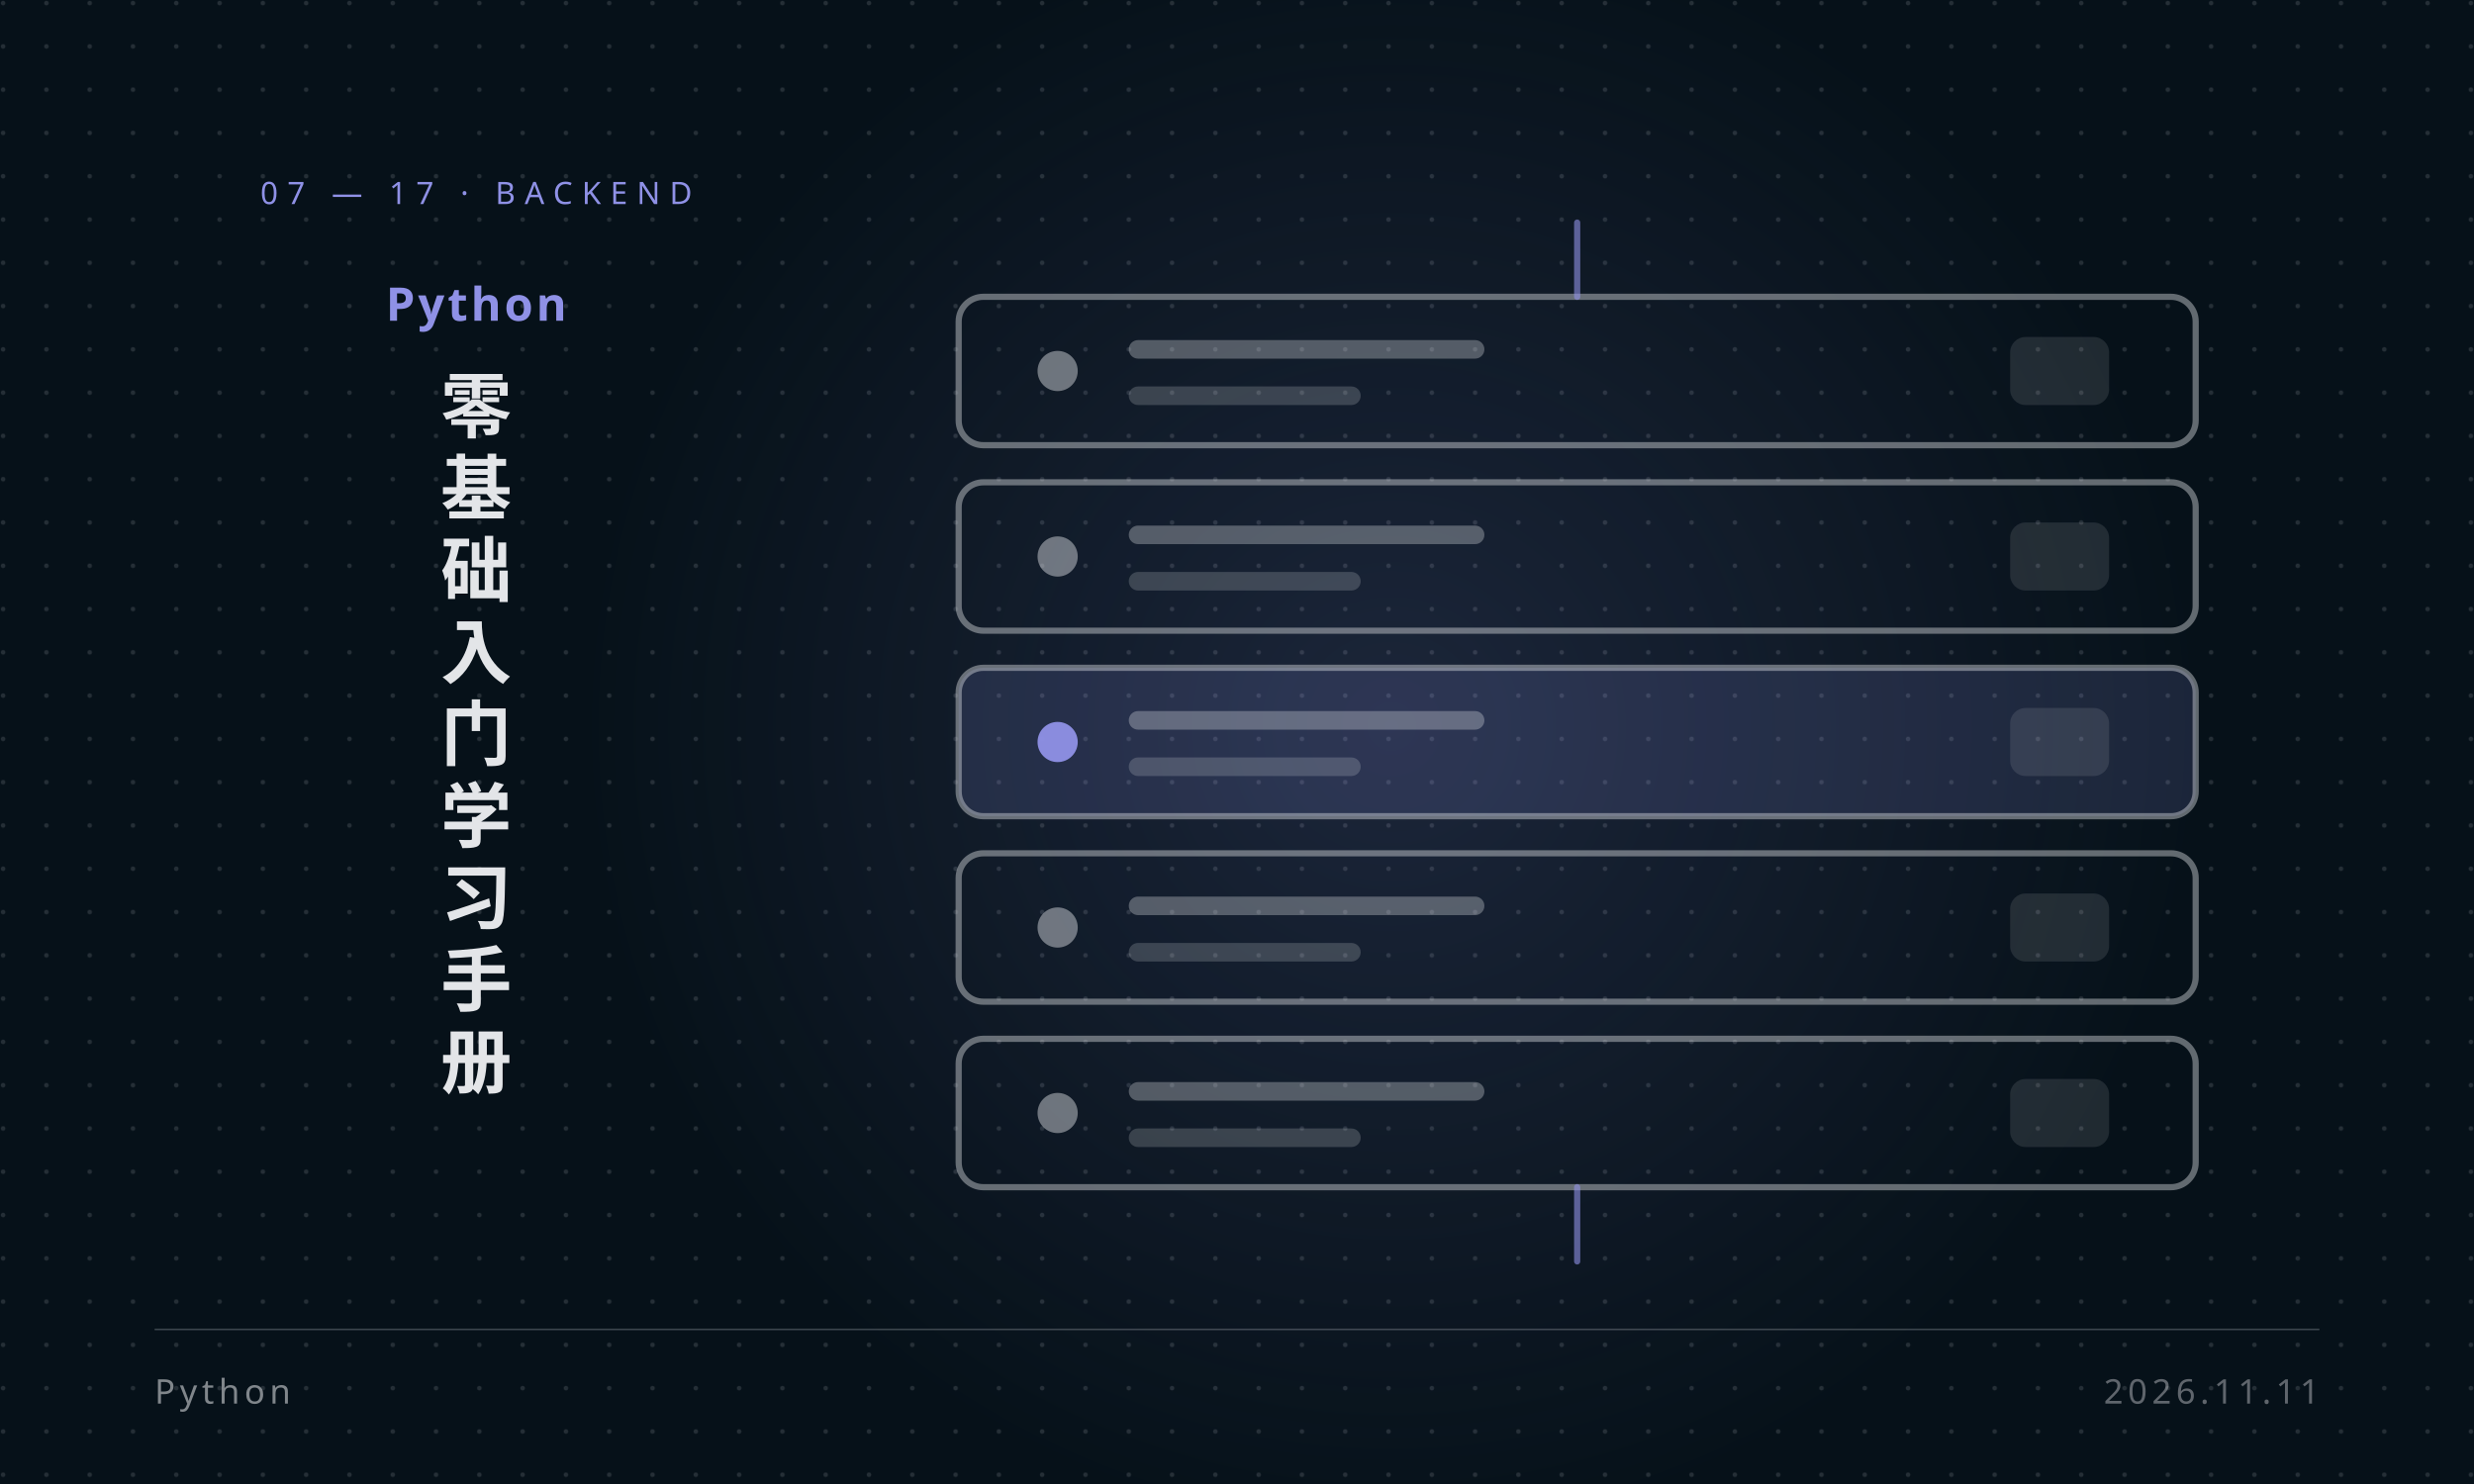
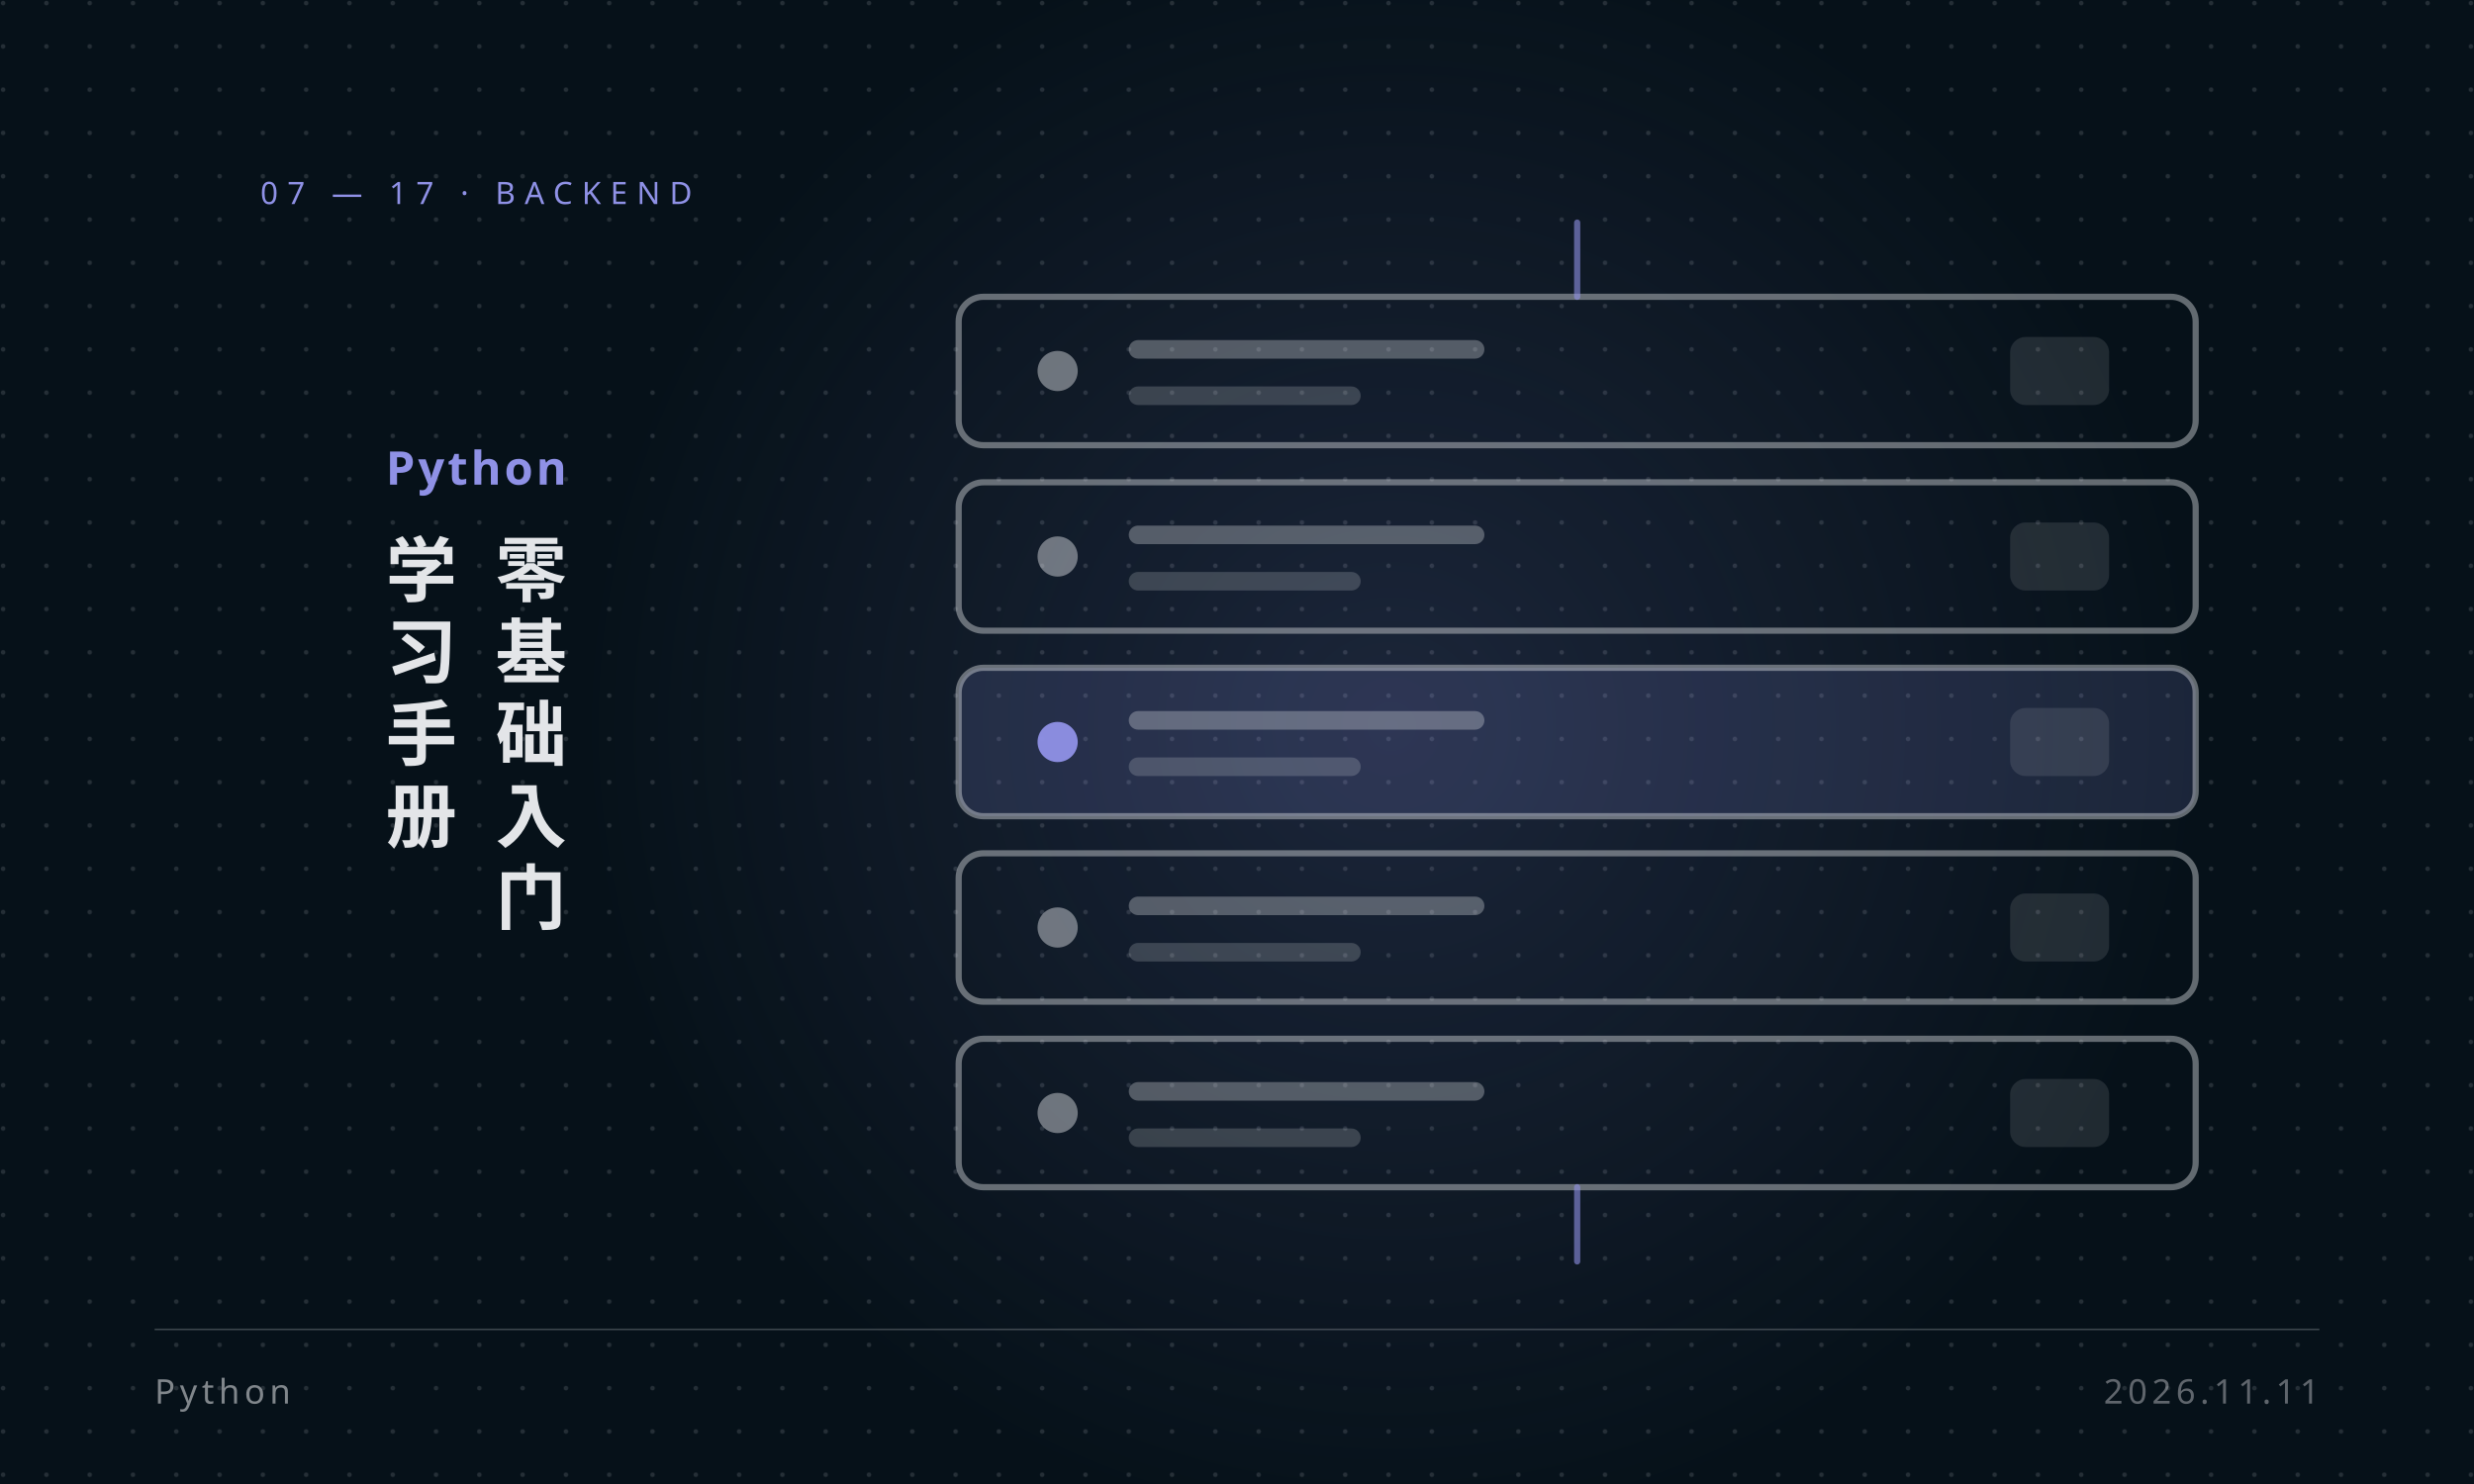
<svg xmlns="http://www.w3.org/2000/svg" width="1600" height="960" viewBox="0 0 1600 960" role="img" aria-label="Python零基础入门学习手册 封面">
  <style>
    @media (prefers-reduced-motion: no-preference) {
      .flow { stroke-dasharray: 24 150; animation: flow 2.6s linear infinite; }
      .breathe { animation: breathe 3.2s ease-in-out infinite; }
      .breathe.d2 { animation-delay: 0.8s; }
      .breathe.d3 { animation-delay: 1.6s; }
    }
    @keyframes flow { from { stroke-dashoffset: 88; } to { stroke-dashoffset: 0; } }
    @keyframes breathe { 0%, 100% { opacity: 0.45; } 50% { opacity: 1; } }
  </style>
  <defs>
    <pattern id="dots" width="28" height="28" patternUnits="userSpaceOnUse">
      <circle cx="2" cy="2" r="1.5" fill="#e3e5e8" opacity="0.14" />
    </pattern>
    <radialGradient id="glow" cx="0.5" cy="0.5" r="0.5">
      <stop offset="0" stop-color="#8f91e6" stop-opacity="0.16" />
      <stop offset="1" stop-color="#8f91e6" stop-opacity="0" />
    </radialGradient>
  </defs>
  <rect width="1600" height="960" fill="#061119" />
  <rect width="1600" height="960" fill="url(#dots)" />
  <circle cx="900" cy="470" r="520" fill="url(#glow)" class="breathe" />
  <g>
    <g>
      <rect x="620" y="192" width="800" height="96" rx="16" fill="none" fill-opacity="0" stroke="#e3e5e8" stroke-width="4" stroke-opacity="0.42" />
      <circle cx="684" cy="240" r="13" fill="#e3e5e8" opacity="0.45" />
      <rect x="730" y="220" width="230" height="12" rx="6" fill="#e3e5e8" opacity="0.32" />
      <rect x="730" y="250" width="150" height="12" rx="6" fill="#e3e5e8" opacity="0.2" />
      <rect x="1300" y="218" width="64" height="44" rx="10" fill="#e3e5e8" opacity="0.12" />
      <rect x="620" y="312" width="800" height="96" rx="16" fill="none" fill-opacity="0" stroke="#e3e5e8" stroke-width="4" stroke-opacity="0.42" />
      <circle cx="684" cy="360" r="13" fill="#e3e5e8" opacity="0.45" />
      <rect x="730" y="340" width="230" height="12" rx="6" fill="#e3e5e8" opacity="0.32" />
      <rect x="730" y="370" width="150" height="12" rx="6" fill="#e3e5e8" opacity="0.2" />
      <rect x="1300" y="338" width="64" height="44" rx="10" fill="#e3e5e8" opacity="0.12" />
      <rect x="620" y="432" width="800" height="96" rx="16" fill="#8f91e6" fill-opacity="0.16" stroke="#e3e5e8" stroke-width="4" stroke-opacity="0.42" />
      <circle cx="684" cy="480" r="13" fill="#8f91e6" opacity="0.95" />
      <rect x="730" y="460" width="230" height="12" rx="6" fill="#e3e5e8" opacity="0.32" />
      <rect x="730" y="490" width="150" height="12" rx="6" fill="#e3e5e8" opacity="0.2" />
      <rect x="1300" y="458" width="64" height="44" rx="10" fill="#e3e5e8" opacity="0.12" />
      <rect x="620" y="552" width="800" height="96" rx="16" fill="none" fill-opacity="0" stroke="#e3e5e8" stroke-width="4" stroke-opacity="0.42" />
      <circle cx="684" cy="600" r="13" fill="#e3e5e8" opacity="0.45" />
      <rect x="730" y="580" width="230" height="12" rx="6" fill="#e3e5e8" opacity="0.32" />
      <rect x="730" y="610" width="150" height="12" rx="6" fill="#e3e5e8" opacity="0.2" />
      <rect x="1300" y="578" width="64" height="44" rx="10" fill="#e3e5e8" opacity="0.12" />
      <rect x="620" y="672" width="800" height="96" rx="16" fill="none" fill-opacity="0" stroke="#e3e5e8" stroke-width="4" stroke-opacity="0.42" />
      <circle cx="684" cy="720" r="13" fill="#e3e5e8" opacity="0.45" />
      <rect x="730" y="700" width="230" height="12" rx="6" fill="#e3e5e8" opacity="0.32" />
      <rect x="730" y="730" width="150" height="12" rx="6" fill="#e3e5e8" opacity="0.2" />
      <rect x="1300" y="698" width="64" height="44" rx="10" fill="#e3e5e8" opacity="0.12" />
    </g>
    <path class="flow" d="M1020 144 V192 M1020 768 V816" stroke="#8f91e6" stroke-width="4" stroke-opacity="0.6" stroke-linecap="round" />
  </g>
  <text x="308" y="132" text-anchor="middle" font-family="'Segoe UI','Helvetica Neue',sans-serif" font-size="20" letter-spacing="6" fill="#8f91e6">07 — 17 · BACKEND</text>
-   <text x="308" y="207.5" text-anchor="middle" font-family="'Segoe UI','Helvetica Neue',sans-serif" font-size="30" font-weight="600" letter-spacing="2" fill="#8f91e6">Python</text>
-   <text x="308" y="279.5" text-anchor="middle" font-family="'PingFang SC','Microsoft YaHei','Noto Sans SC',sans-serif" font-size="46" font-weight="600" fill="#e3e5e8">零</text>
-   <text x="308" y="332.5" text-anchor="middle" font-family="'PingFang SC','Microsoft YaHei','Noto Sans SC',sans-serif" font-size="46" font-weight="600" fill="#e3e5e8">基</text>
-   <text x="308" y="385.5" text-anchor="middle" font-family="'PingFang SC','Microsoft YaHei','Noto Sans SC',sans-serif" font-size="46" font-weight="600" fill="#e3e5e8">础</text>
-   <text x="308" y="438.5" text-anchor="middle" font-family="'PingFang SC','Microsoft YaHei','Noto Sans SC',sans-serif" font-size="46" font-weight="600" fill="#e3e5e8">入</text>
-   <text x="308" y="491.5" text-anchor="middle" font-family="'PingFang SC','Microsoft YaHei','Noto Sans SC',sans-serif" font-size="46" font-weight="600" fill="#e3e5e8">门</text>
-   <text x="308" y="544.5" text-anchor="middle" font-family="'PingFang SC','Microsoft YaHei','Noto Sans SC',sans-serif" font-size="46" font-weight="600" fill="#e3e5e8">学</text>
-   <text x="308" y="597.5" text-anchor="middle" font-family="'PingFang SC','Microsoft YaHei','Noto Sans SC',sans-serif" font-size="46" font-weight="600" fill="#e3e5e8">习</text>
-   <text x="308" y="650.5" text-anchor="middle" font-family="'PingFang SC','Microsoft YaHei','Noto Sans SC',sans-serif" font-size="46" font-weight="600" fill="#e3e5e8">手</text>
-   <text x="308" y="703.5" text-anchor="middle" font-family="'PingFang SC','Microsoft YaHei','Noto Sans SC',sans-serif" font-size="46" font-weight="600" fill="#e3e5e8">册</text>
+   <text x="308" y="313.5" text-anchor="middle" font-family="'Segoe UI','Helvetica Neue',sans-serif" font-size="30" font-weight="600" letter-spacing="2" fill="#8f91e6">Python</text>
+   <text x="343.5" y="385.5" text-anchor="middle" font-family="'PingFang SC','Microsoft YaHei','Noto Sans SC',sans-serif" font-size="46" font-weight="600" fill="#e3e5e8">零</text>
+   <text x="343.5" y="438.5" text-anchor="middle" font-family="'PingFang SC','Microsoft YaHei','Noto Sans SC',sans-serif" font-size="46" font-weight="600" fill="#e3e5e8">基</text>
+   <text x="343.5" y="491.5" text-anchor="middle" font-family="'PingFang SC','Microsoft YaHei','Noto Sans SC',sans-serif" font-size="46" font-weight="600" fill="#e3e5e8">础</text>
+   <text x="343.5" y="544.5" text-anchor="middle" font-family="'PingFang SC','Microsoft YaHei','Noto Sans SC',sans-serif" font-size="46" font-weight="600" fill="#e3e5e8">入</text>
+   <text x="343.5" y="597.5" text-anchor="middle" font-family="'PingFang SC','Microsoft YaHei','Noto Sans SC',sans-serif" font-size="46" font-weight="600" fill="#e3e5e8">门</text>
+   <text x="272.5" y="385.5" text-anchor="middle" font-family="'PingFang SC','Microsoft YaHei','Noto Sans SC',sans-serif" font-size="46" font-weight="600" fill="#e3e5e8">学</text>
+   <text x="272.5" y="438.5" text-anchor="middle" font-family="'PingFang SC','Microsoft YaHei','Noto Sans SC',sans-serif" font-size="46" font-weight="600" fill="#e3e5e8">习</text>
+   <text x="272.5" y="491.5" text-anchor="middle" font-family="'PingFang SC','Microsoft YaHei','Noto Sans SC',sans-serif" font-size="46" font-weight="600" fill="#e3e5e8">手</text>
+   <text x="272.5" y="544.5" text-anchor="middle" font-family="'PingFang SC','Microsoft YaHei','Noto Sans SC',sans-serif" font-size="46" font-weight="600" fill="#e3e5e8">册</text>
  <line x1="100" y1="860" x2="1500" y2="860" stroke="#e3e5e8" stroke-width="1" stroke-opacity="0.25" />
  <text x="100" y="908" font-family="'PingFang SC','Microsoft YaHei','Noto Sans SC',sans-serif" font-size="22" letter-spacing="3" fill="#e3e5e8" fill-opacity="0.55">Python</text>
  <text x="1500" y="908" text-anchor="end" font-family="'Segoe UI','Helvetica Neue',sans-serif" font-size="22" letter-spacing="3" fill="#e3e5e8" fill-opacity="0.4">2026.11.11</text>
</svg>
